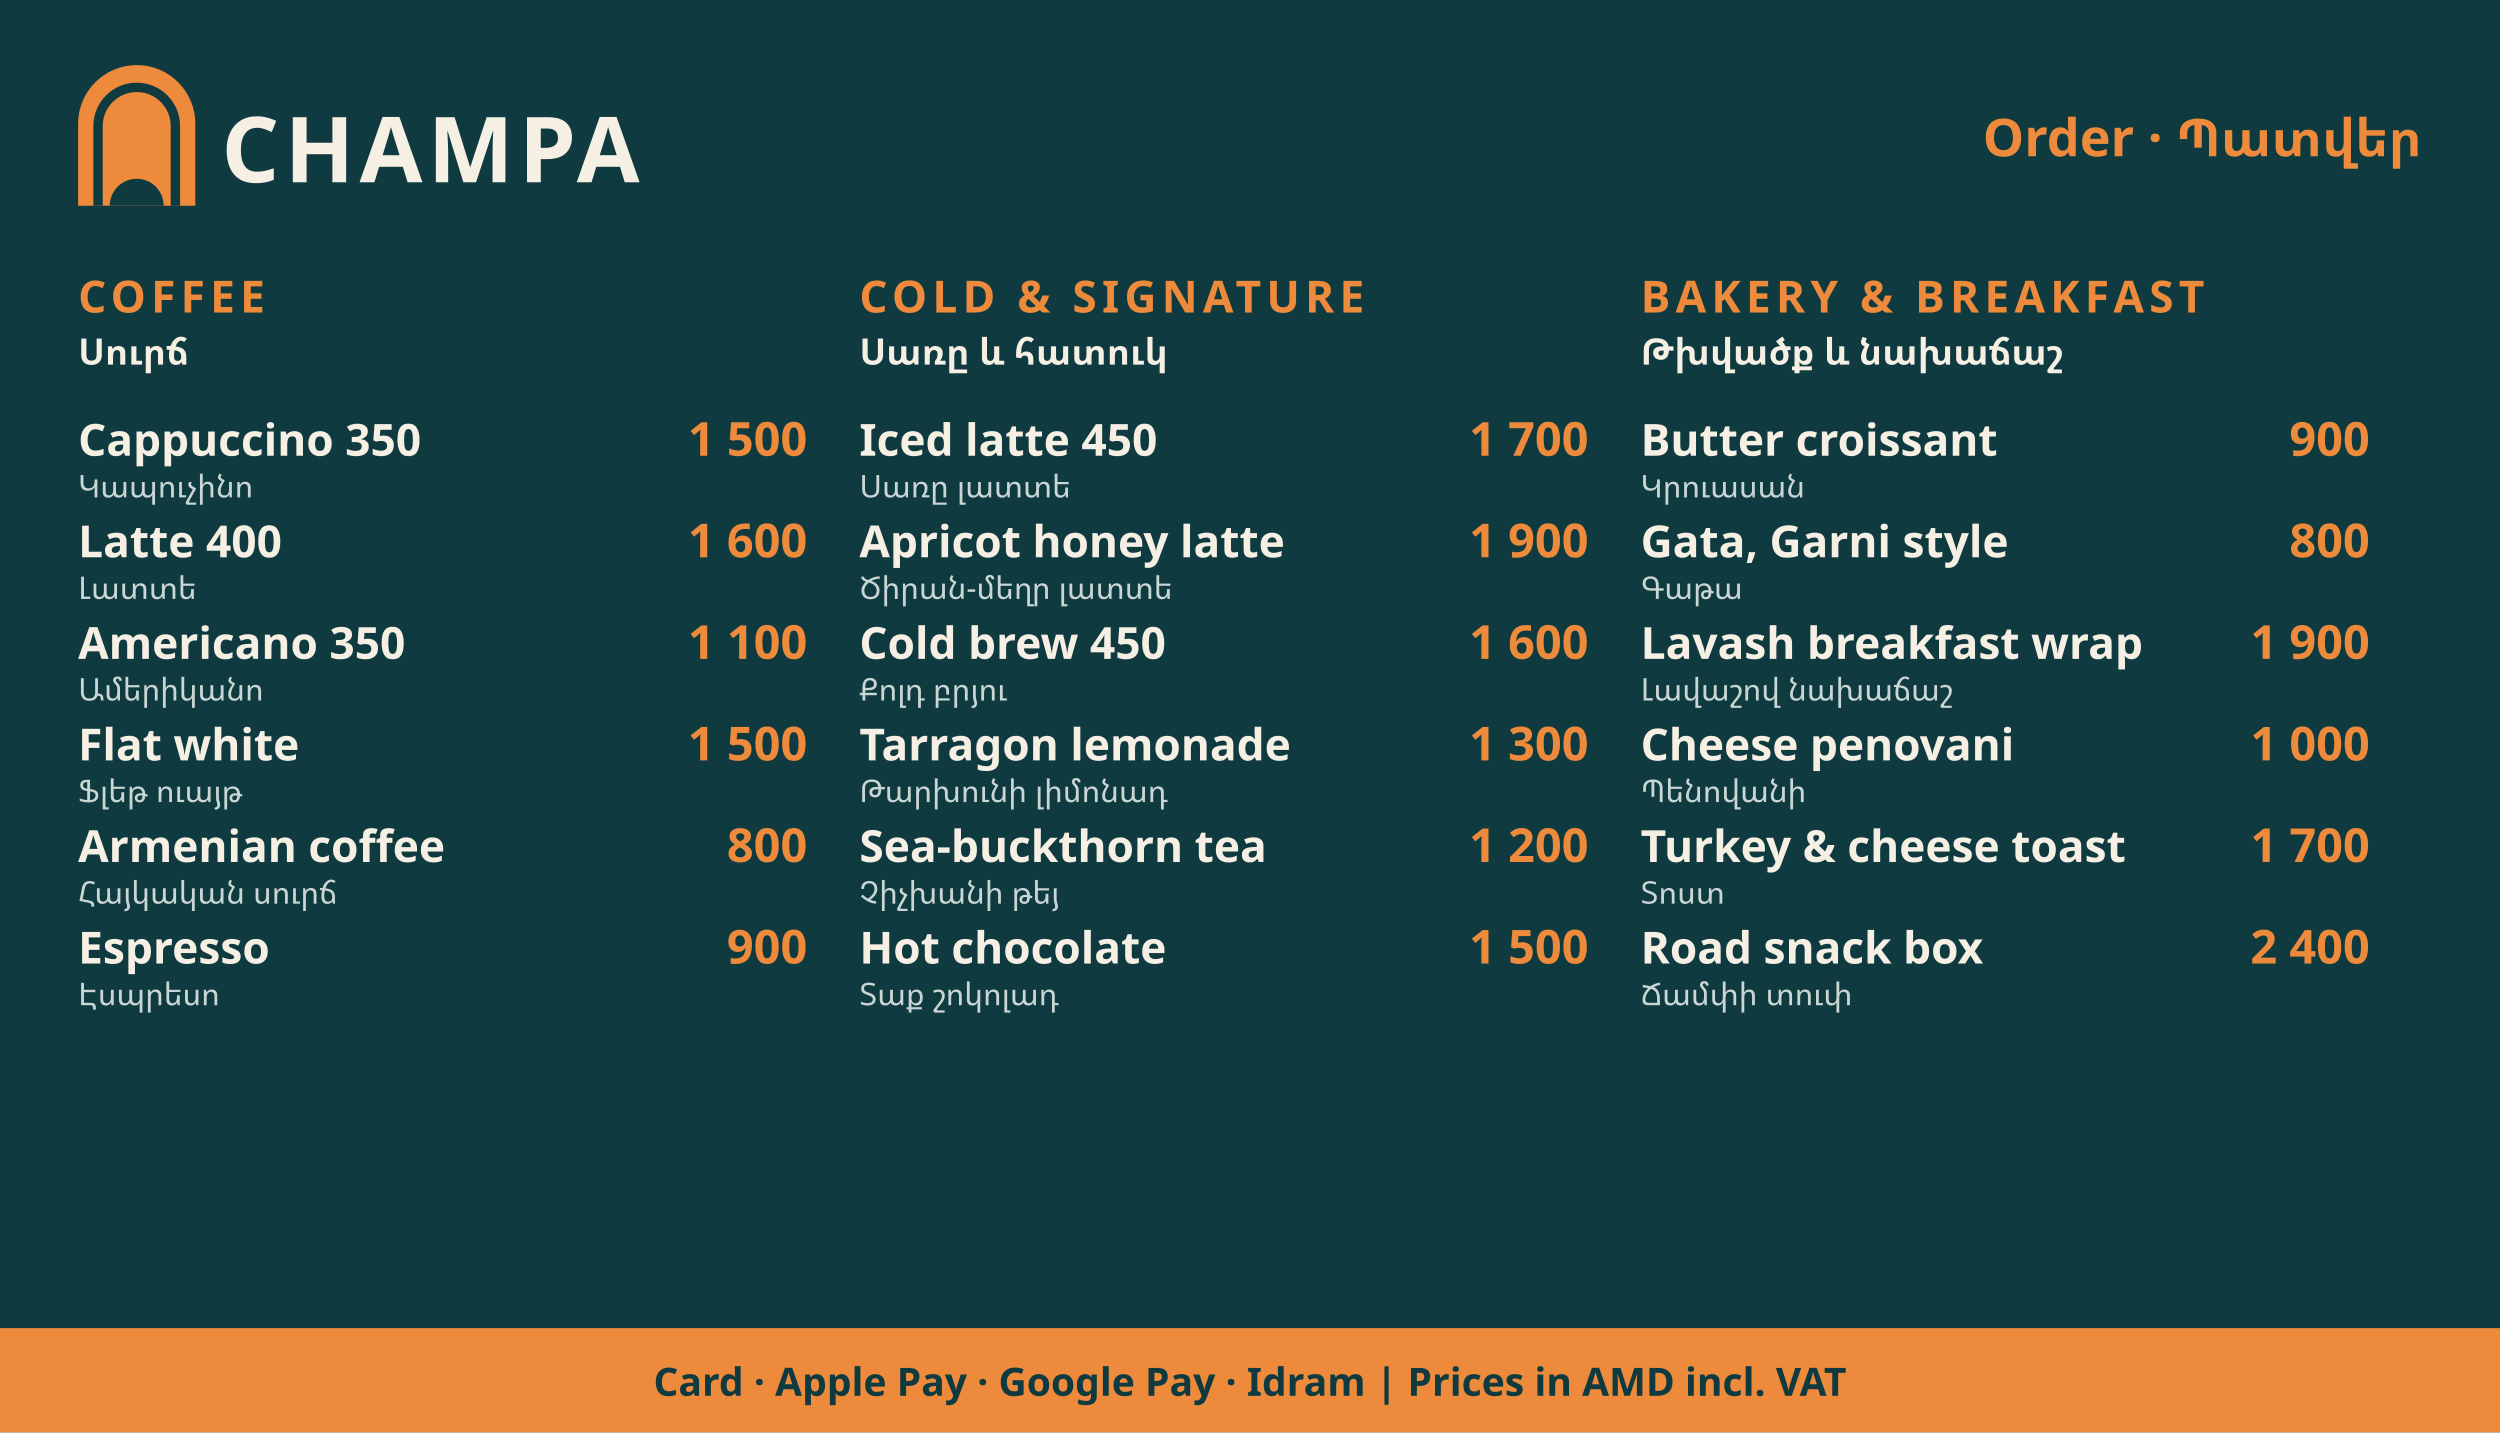
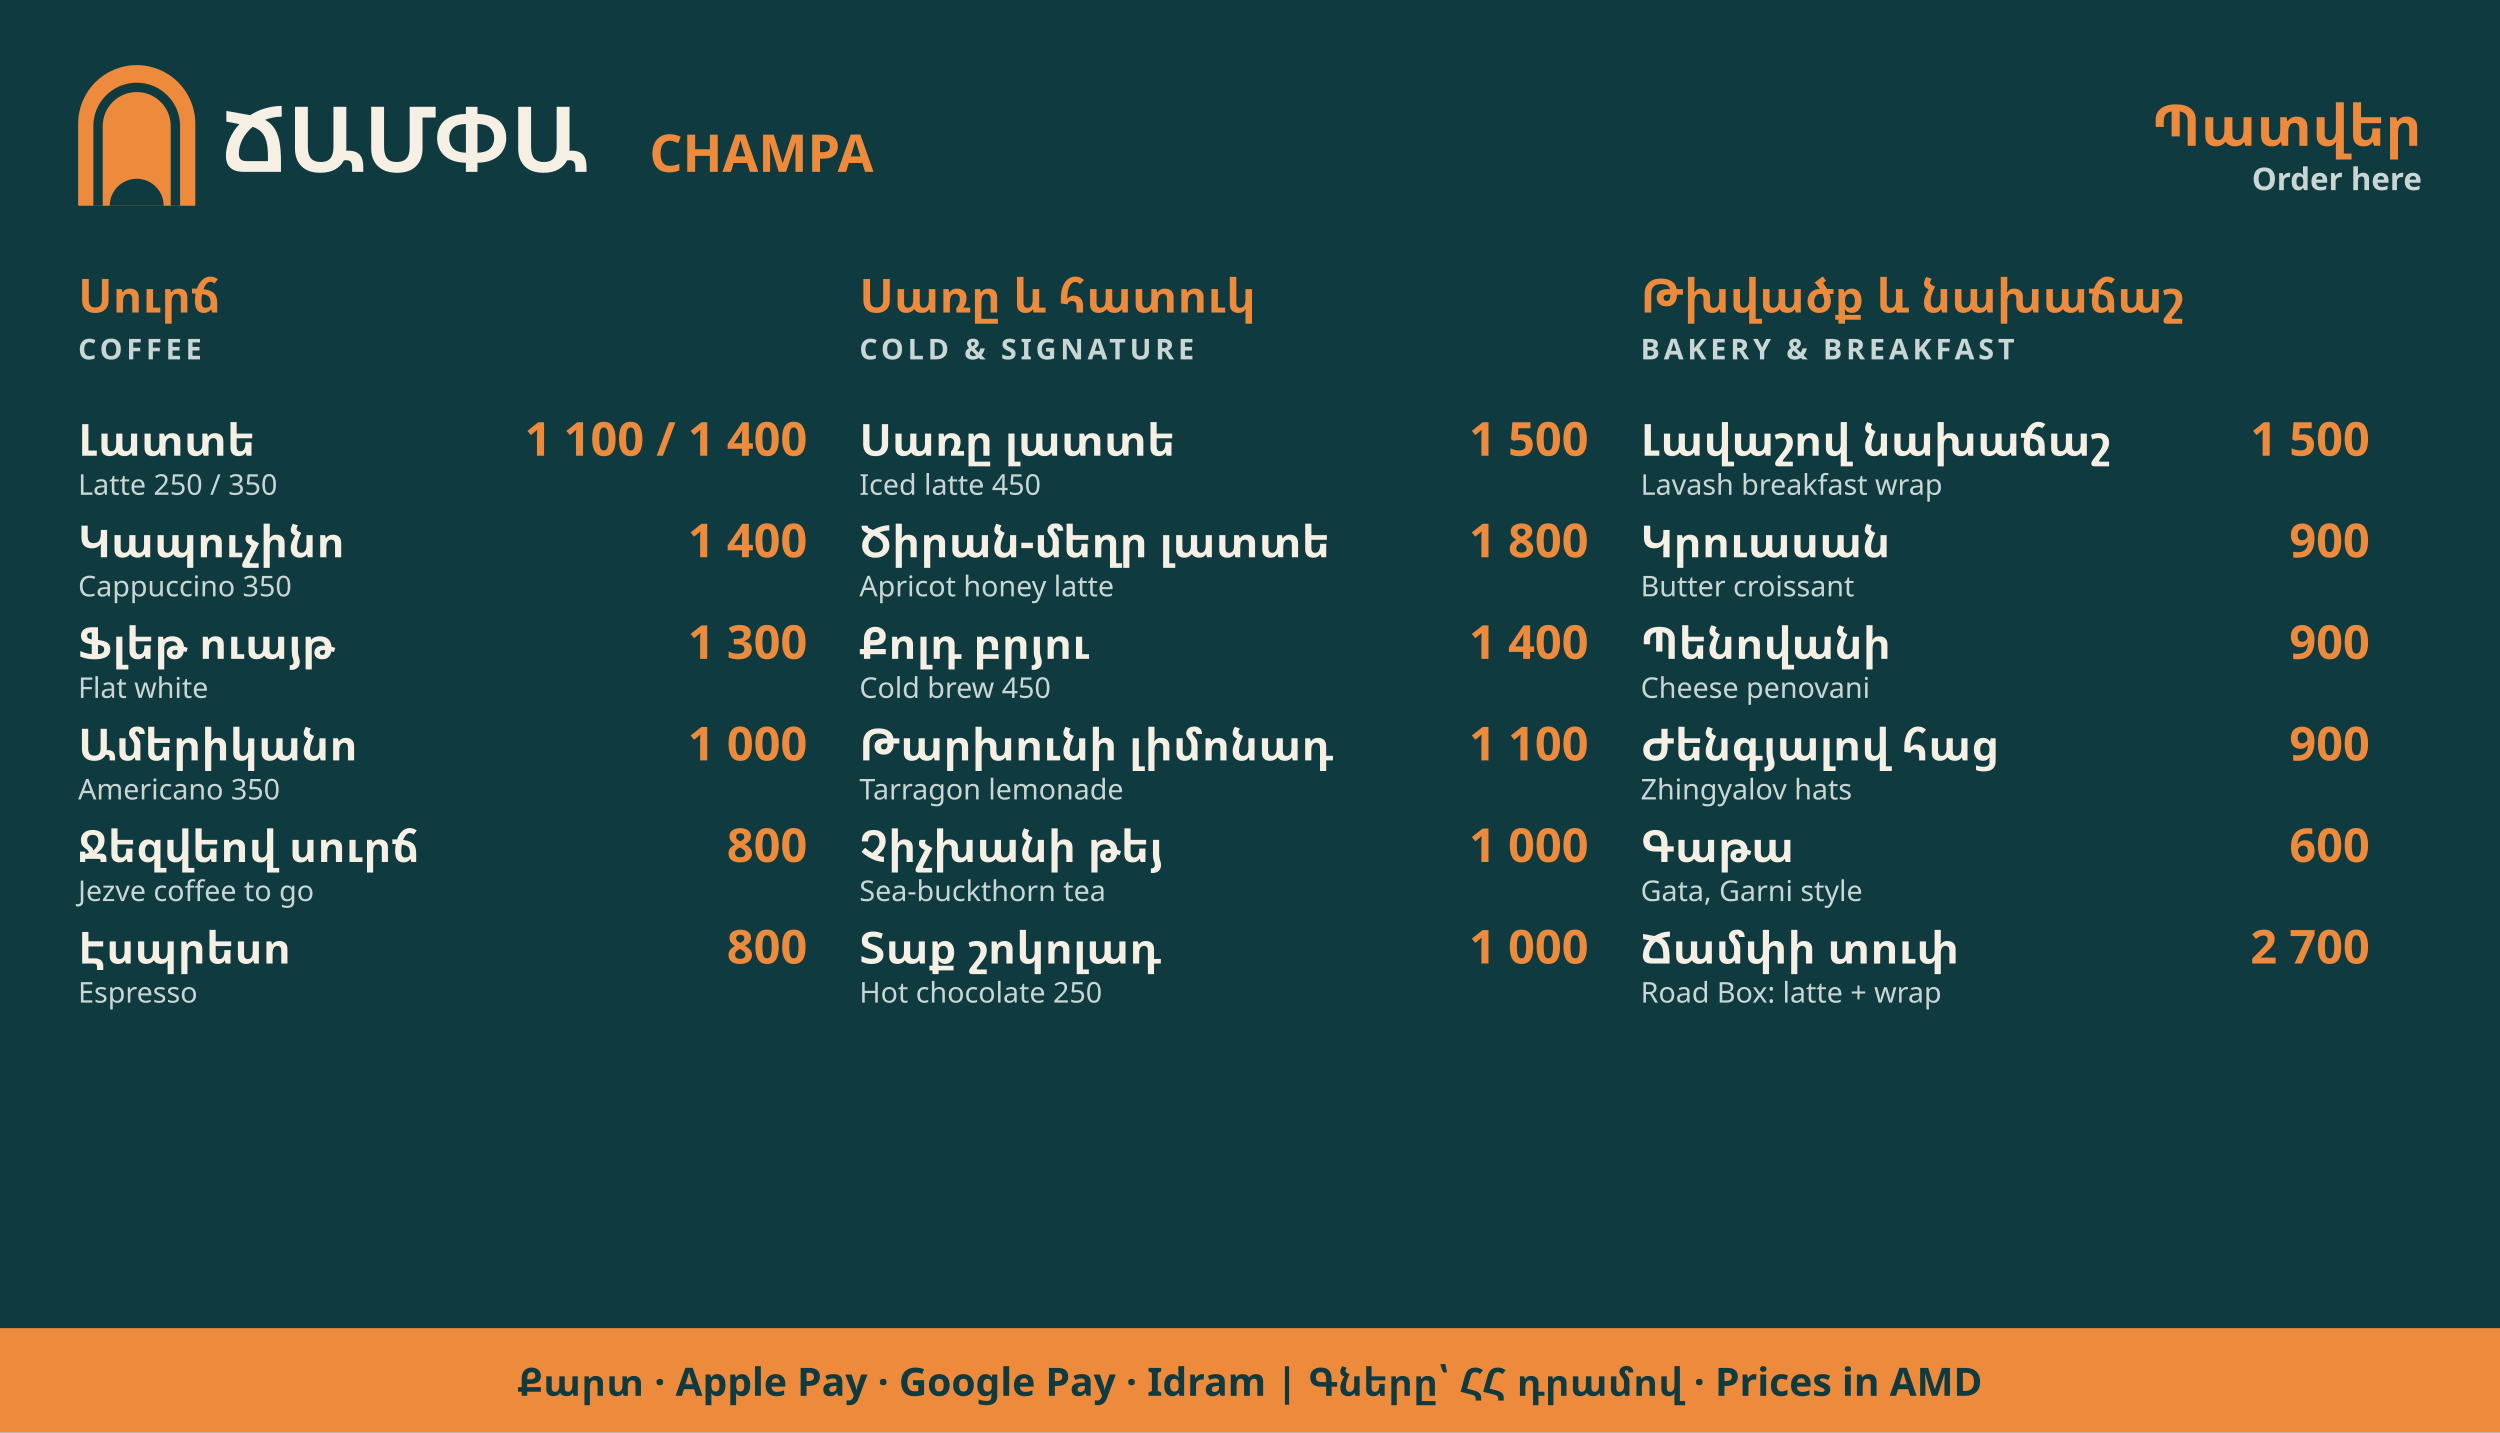
<svg xmlns="http://www.w3.org/2000/svg" width="1920" height="1100" viewBox="0 0 1920 1100">
  <defs />
  <rect width="1920" height="1100" fill="#0F3B40" />
  <g transform="translate(60,50) scale(0.9)">
    <path d="M0,120 V50 A50,50 0 0 1 100,50 V120 Z" fill="#EE8A3B" />
    <path d="M17,120 V52 A33,33 0 0 1 83,52 V120" fill="none" stroke="#0F3B40" stroke-width="8" />
    <path d="M27,120 A23,23 0 0 1 73,120 Z" fill="#0F3B40" />
  </g>
-   <text x="170" y="140" font-family="'Unbounded', 'Noto Sans Armenian', sans-serif" font-size="70" font-weight="800" fill="#F6EFE4" text-anchor="start" letter-spacing="4">CHAMPA</text>
-   <text x="1860" y="120" font-family="'Noto Sans Armenian', sans-serif" font-size="40" font-weight="700" fill="#EE8A3B" text-anchor="end" letter-spacing="0">Order · Պատվեր</text>
-   <text x="60.0" y="240" font-family="'Unbounded', 'Noto Sans Armenian', sans-serif" font-size="34" font-weight="800" fill="#EE8A3B" text-anchor="start" letter-spacing="4">COFFEE</text>
-   <text x="60.0" y="280" font-family="'Noto Sans Armenian', sans-serif" font-size="28" font-weight="600" fill="#F6EFE4" text-anchor="start" letter-spacing="0">Սուրճ</text>
-   <text x="60.0" y="350" font-family="'Manrope', 'Noto Sans Armenian', sans-serif" font-size="34" font-weight="700" fill="#F6EFE4" text-anchor="start" letter-spacing="0">Cappuccino 350</text>
-   <text x="60.0" y="382" font-family="'Noto Sans Armenian', sans-serif" font-size="24" font-weight="500" fill="#c9d6d3" text-anchor="start" letter-spacing="0">Կապուչինո</text>
-   <text x="620.0" y="350" font-family="'Manrope', 'Noto Sans Armenian', sans-serif" font-size="36" font-weight="800" fill="#EE8A3B" text-anchor="end" letter-spacing="0">1 500</text>
-   <text x="60.0" y="428" font-family="'Manrope', 'Noto Sans Armenian', sans-serif" font-size="34" font-weight="700" fill="#F6EFE4" text-anchor="start" letter-spacing="0">Latte 400</text>
-   <text x="60.0" y="460" font-family="'Noto Sans Armenian', sans-serif" font-size="24" font-weight="500" fill="#c9d6d3" text-anchor="start" letter-spacing="0">Լատտե</text>
-   <text x="620.0" y="428" font-family="'Manrope', 'Noto Sans Armenian', sans-serif" font-size="36" font-weight="800" fill="#EE8A3B" text-anchor="end" letter-spacing="0">1 600</text>
-   <text x="60.0" y="506" font-family="'Manrope', 'Noto Sans Armenian', sans-serif" font-size="34" font-weight="700" fill="#F6EFE4" text-anchor="start" letter-spacing="0">Americano 350</text>
-   <text x="60.0" y="538" font-family="'Noto Sans Armenian', sans-serif" font-size="24" font-weight="500" fill="#c9d6d3" text-anchor="start" letter-spacing="0">Ամերիկանո</text>
-   <text x="620.0" y="506" font-family="'Manrope', 'Noto Sans Armenian', sans-serif" font-size="36" font-weight="800" fill="#EE8A3B" text-anchor="end" letter-spacing="0">1 100</text>
-   <text x="60.0" y="584" font-family="'Manrope', 'Noto Sans Armenian', sans-serif" font-size="34" font-weight="700" fill="#F6EFE4" text-anchor="start" letter-spacing="0">Flat white</text>
-   <text x="60.0" y="616" font-family="'Noto Sans Armenian', sans-serif" font-size="24" font-weight="500" fill="#c9d6d3" text-anchor="start" letter-spacing="0">Ֆլեթ ուայթ</text>
-   <text x="620.0" y="584" font-family="'Manrope', 'Noto Sans Armenian', sans-serif" font-size="36" font-weight="800" fill="#EE8A3B" text-anchor="end" letter-spacing="0">1 500</text>
-   <text x="60.0" y="662" font-family="'Manrope', 'Noto Sans Armenian', sans-serif" font-size="34" font-weight="700" fill="#F6EFE4" text-anchor="start" letter-spacing="0">Armenian coffee</text>
-   <text x="60.0" y="694" font-family="'Noto Sans Armenian', sans-serif" font-size="24" font-weight="500" fill="#c9d6d3" text-anchor="start" letter-spacing="0">Հայկական սուրճ</text>
+   <text x="170" y="132" font-family="'Noto Sans Armenian', sans-serif" font-size="70" font-weight="800" fill="#F6EFE4" text-anchor="start" textLength="304.8" lengthAdjust="spacingAndGlyphs">ՃԱՄՓԱ</text>
+   <text x="498.75" y="132" font-family="'Unbounded', 'Noto Sans Armenian', sans-serif" font-size="40" font-weight="800" fill="#EE8A3B" text-anchor="start" textLength="251.9" lengthAdjust="spacingAndGlyphs">CHAMPA</text>
+   <text x="1860" y="112" font-family="'Noto Sans Armenian', sans-serif" font-size="44" font-weight="800" fill="#EE8A3B" text-anchor="end" letter-spacing="0">Պատվեր</text>
+   <text x="1860" y="146" font-family="'Manrope', 'Noto Sans Armenian', sans-serif" font-size="24" font-weight="600" fill="#c9d6d3" text-anchor="end" letter-spacing="0">Order here</text>
+   <text x="60.0" y="240" font-family="'Noto Sans Armenian', sans-serif" font-size="36" font-weight="800" fill="#EE8A3B" text-anchor="start" letter-spacing="0">Սուրճ</text>
+   <text x="60.0" y="276" font-family="'Unbounded', 'Noto Sans Armenian', sans-serif" font-size="22" font-weight="700" fill="#c9d6d3" text-anchor="start" letter-spacing="3">COFFEE</text>
+   <text x="60.0" y="350" font-family="'Noto Sans Armenian', sans-serif" font-size="34" font-weight="700" fill="#F6EFE4" text-anchor="start" letter-spacing="0">Լատտե</text>
+   <text x="60.0" y="380" font-family="'Manrope', 'Noto Sans Armenian', sans-serif" font-size="22" font-weight="500" fill="#c9d6d3" text-anchor="start" letter-spacing="0">Latte 250 / 350</text>
+   <text x="620.0" y="350" font-family="'Manrope', 'Noto Sans Armenian', sans-serif" font-size="36" font-weight="800" fill="#EE8A3B" text-anchor="end" letter-spacing="0">1 100 / 1 400</text>
+   <text x="60.0" y="428" font-family="'Noto Sans Armenian', sans-serif" font-size="34" font-weight="700" fill="#F6EFE4" text-anchor="start" letter-spacing="0">Կապուչինո</text>
+   <text x="60.0" y="458" font-family="'Manrope', 'Noto Sans Armenian', sans-serif" font-size="22" font-weight="500" fill="#c9d6d3" text-anchor="start" letter-spacing="0">Cappuccino 350</text>
+   <text x="620.0" y="428" font-family="'Manrope', 'Noto Sans Armenian', sans-serif" font-size="36" font-weight="800" fill="#EE8A3B" text-anchor="end" letter-spacing="0">1 400</text>
+   <text x="60.0" y="506" font-family="'Noto Sans Armenian', sans-serif" font-size="34" font-weight="700" fill="#F6EFE4" text-anchor="start" letter-spacing="0">Ֆլեթ ուայթ</text>
+   <text x="60.0" y="536" font-family="'Manrope', 'Noto Sans Armenian', sans-serif" font-size="22" font-weight="500" fill="#c9d6d3" text-anchor="start" letter-spacing="0">Flat white</text>
+   <text x="620.0" y="506" font-family="'Manrope', 'Noto Sans Armenian', sans-serif" font-size="36" font-weight="800" fill="#EE8A3B" text-anchor="end" letter-spacing="0">1 300</text>
+   <text x="60.0" y="584" font-family="'Noto Sans Armenian', sans-serif" font-size="34" font-weight="700" fill="#F6EFE4" text-anchor="start" letter-spacing="0">Ամերիկանո</text>
+   <text x="60.0" y="614" font-family="'Manrope', 'Noto Sans Armenian', sans-serif" font-size="22" font-weight="500" fill="#c9d6d3" text-anchor="start" letter-spacing="0">Americano 350</text>
+   <text x="620.0" y="584" font-family="'Manrope', 'Noto Sans Armenian', sans-serif" font-size="36" font-weight="800" fill="#EE8A3B" text-anchor="end" letter-spacing="0">1 000</text>
+   <text x="60.0" y="662" font-family="'Noto Sans Armenian', sans-serif" font-size="34" font-weight="700" fill="#F6EFE4" text-anchor="start" letter-spacing="0">Ջեզվեով սուրճ</text>
+   <text x="60.0" y="692" font-family="'Manrope', 'Noto Sans Armenian', sans-serif" font-size="22" font-weight="500" fill="#c9d6d3" text-anchor="start" letter-spacing="0">Jezve coffee to go</text>
  <text x="620.0" y="662" font-family="'Manrope', 'Noto Sans Armenian', sans-serif" font-size="36" font-weight="800" fill="#EE8A3B" text-anchor="end" letter-spacing="0">800</text>
-   <text x="60.0" y="740" font-family="'Manrope', 'Noto Sans Armenian', sans-serif" font-size="34" font-weight="700" fill="#F6EFE4" text-anchor="start" letter-spacing="0">Espresso</text>
-   <text x="60.0" y="772" font-family="'Noto Sans Armenian', sans-serif" font-size="24" font-weight="500" fill="#c9d6d3" text-anchor="start" letter-spacing="0">Էսպրեսո</text>
-   <text x="620.0" y="740" font-family="'Manrope', 'Noto Sans Armenian', sans-serif" font-size="36" font-weight="800" fill="#EE8A3B" text-anchor="end" letter-spacing="0">900</text>
-   <text x="660.0" y="240" font-family="'Unbounded', 'Noto Sans Armenian', sans-serif" font-size="34" font-weight="800" fill="#EE8A3B" text-anchor="start" letter-spacing="4">COLD &amp; SIGNATURE</text>
-   <text x="660.0" y="280" font-family="'Noto Sans Armenian', sans-serif" font-size="28" font-weight="600" fill="#F6EFE4" text-anchor="start" letter-spacing="0">Սառը և հատուկ</text>
-   <text x="660.0" y="350" font-family="'Manrope', 'Noto Sans Armenian', sans-serif" font-size="34" font-weight="700" fill="#F6EFE4" text-anchor="start" letter-spacing="0">Iced latte 450</text>
-   <text x="660.0" y="382" font-family="'Noto Sans Armenian', sans-serif" font-size="24" font-weight="500" fill="#c9d6d3" text-anchor="start" letter-spacing="0">Սառը լատտե</text>
-   <text x="1220.0" y="350" font-family="'Manrope', 'Noto Sans Armenian', sans-serif" font-size="36" font-weight="800" fill="#EE8A3B" text-anchor="end" letter-spacing="0">1 700</text>
-   <text x="660.0" y="428" font-family="'Manrope', 'Noto Sans Armenian', sans-serif" font-size="34" font-weight="700" fill="#F6EFE4" text-anchor="start" letter-spacing="0">Apricot honey latte</text>
-   <text x="660.0" y="460" font-family="'Noto Sans Armenian', sans-serif" font-size="24" font-weight="500" fill="#c9d6d3" text-anchor="start" letter-spacing="0">Ծիրան-մեղր լատտե</text>
-   <text x="1220.0" y="428" font-family="'Manrope', 'Noto Sans Armenian', sans-serif" font-size="36" font-weight="800" fill="#EE8A3B" text-anchor="end" letter-spacing="0">1 900</text>
-   <text x="660.0" y="506" font-family="'Manrope', 'Noto Sans Armenian', sans-serif" font-size="34" font-weight="700" fill="#F6EFE4" text-anchor="start" letter-spacing="0">Cold brew 450</text>
-   <text x="660.0" y="538" font-family="'Noto Sans Armenian', sans-serif" font-size="24" font-weight="500" fill="#c9d6d3" text-anchor="start" letter-spacing="0">Քոլդ բրյու</text>
-   <text x="1220.0" y="506" font-family="'Manrope', 'Noto Sans Armenian', sans-serif" font-size="36" font-weight="800" fill="#EE8A3B" text-anchor="end" letter-spacing="0">1 600</text>
-   <text x="660.0" y="584" font-family="'Manrope', 'Noto Sans Armenian', sans-serif" font-size="34" font-weight="700" fill="#F6EFE4" text-anchor="start" letter-spacing="0">Tarragon lemonade</text>
-   <text x="660.0" y="616" font-family="'Noto Sans Armenian', sans-serif" font-size="24" font-weight="500" fill="#c9d6d3" text-anchor="start" letter-spacing="0">Թարխունի լիմոնադ</text>
-   <text x="1220.0" y="584" font-family="'Manrope', 'Noto Sans Armenian', sans-serif" font-size="36" font-weight="800" fill="#EE8A3B" text-anchor="end" letter-spacing="0">1 300</text>
-   <text x="660.0" y="662" font-family="'Manrope', 'Noto Sans Armenian', sans-serif" font-size="34" font-weight="700" fill="#F6EFE4" text-anchor="start" letter-spacing="0">Sea-buckthorn tea</text>
-   <text x="660.0" y="694" font-family="'Noto Sans Armenian', sans-serif" font-size="24" font-weight="500" fill="#c9d6d3" text-anchor="start" letter-spacing="0">Չիչխանի թեյ</text>
-   <text x="1220.0" y="662" font-family="'Manrope', 'Noto Sans Armenian', sans-serif" font-size="36" font-weight="800" fill="#EE8A3B" text-anchor="end" letter-spacing="0">1 200</text>
-   <text x="660.0" y="740" font-family="'Manrope', 'Noto Sans Armenian', sans-serif" font-size="34" font-weight="700" fill="#F6EFE4" text-anchor="start" letter-spacing="0">Hot chocolate</text>
-   <text x="660.0" y="772" font-family="'Noto Sans Armenian', sans-serif" font-size="24" font-weight="500" fill="#c9d6d3" text-anchor="start" letter-spacing="0">Տաք շոկոլադ</text>
-   <text x="1220.0" y="740" font-family="'Manrope', 'Noto Sans Armenian', sans-serif" font-size="36" font-weight="800" fill="#EE8A3B" text-anchor="end" letter-spacing="0">1 500</text>
-   <text x="1260.0" y="240" font-family="'Unbounded', 'Noto Sans Armenian', sans-serif" font-size="34" font-weight="800" fill="#EE8A3B" text-anchor="start" letter-spacing="4">BAKERY &amp; BREAKFAST</text>
-   <text x="1260.0" y="280" font-family="'Noto Sans Armenian', sans-serif" font-size="28" font-weight="600" fill="#F6EFE4" text-anchor="start" letter-spacing="0">Թխվածք և նախաճաշ</text>
-   <text x="1260.0" y="350" font-family="'Manrope', 'Noto Sans Armenian', sans-serif" font-size="34" font-weight="700" fill="#F6EFE4" text-anchor="start" letter-spacing="0">Butter croissant</text>
-   <text x="1260.0" y="382" font-family="'Noto Sans Armenian', sans-serif" font-size="24" font-weight="500" fill="#c9d6d3" text-anchor="start" letter-spacing="0">Կրուասան</text>
-   <text x="1820.0" y="350" font-family="'Manrope', 'Noto Sans Armenian', sans-serif" font-size="36" font-weight="800" fill="#EE8A3B" text-anchor="end" letter-spacing="0">900</text>
-   <text x="1260.0" y="428" font-family="'Manrope', 'Noto Sans Armenian', sans-serif" font-size="34" font-weight="700" fill="#F6EFE4" text-anchor="start" letter-spacing="0">Gata, Garni style</text>
-   <text x="1260.0" y="460" font-family="'Noto Sans Armenian', sans-serif" font-size="24" font-weight="500" fill="#c9d6d3" text-anchor="start" letter-spacing="0">Գաթա</text>
-   <text x="1820.0" y="428" font-family="'Manrope', 'Noto Sans Armenian', sans-serif" font-size="36" font-weight="800" fill="#EE8A3B" text-anchor="end" letter-spacing="0">800</text>
-   <text x="1260.0" y="506" font-family="'Manrope', 'Noto Sans Armenian', sans-serif" font-size="34" font-weight="700" fill="#F6EFE4" text-anchor="start" letter-spacing="0">Lavash breakfast wrap</text>
-   <text x="1260.0" y="538" font-family="'Noto Sans Armenian', sans-serif" font-size="24" font-weight="500" fill="#c9d6d3" text-anchor="start" letter-spacing="0">Լավաշով նախաճաշ</text>
-   <text x="1820.0" y="506" font-family="'Manrope', 'Noto Sans Armenian', sans-serif" font-size="36" font-weight="800" fill="#EE8A3B" text-anchor="end" letter-spacing="0">1 900</text>
-   <text x="1260.0" y="584" font-family="'Manrope', 'Noto Sans Armenian', sans-serif" font-size="34" font-weight="700" fill="#F6EFE4" text-anchor="start" letter-spacing="0">Cheese penovani</text>
-   <text x="1260.0" y="616" font-family="'Noto Sans Armenian', sans-serif" font-size="24" font-weight="500" fill="#c9d6d3" text-anchor="start" letter-spacing="0">Պենովանի</text>
-   <text x="1820.0" y="584" font-family="'Manrope', 'Noto Sans Armenian', sans-serif" font-size="36" font-weight="800" fill="#EE8A3B" text-anchor="end" letter-spacing="0">1 000</text>
-   <text x="1260.0" y="662" font-family="'Manrope', 'Noto Sans Armenian', sans-serif" font-size="34" font-weight="700" fill="#F6EFE4" text-anchor="start" letter-spacing="0">Turkey &amp; cheese toast</text>
-   <text x="1260.0" y="694" font-family="'Noto Sans Armenian', sans-serif" font-size="24" font-weight="500" fill="#c9d6d3" text-anchor="start" letter-spacing="0">Տոստ</text>
-   <text x="1820.0" y="662" font-family="'Manrope', 'Noto Sans Armenian', sans-serif" font-size="36" font-weight="800" fill="#EE8A3B" text-anchor="end" letter-spacing="0">1 700</text>
-   <text x="1260.0" y="740" font-family="'Manrope', 'Noto Sans Armenian', sans-serif" font-size="34" font-weight="700" fill="#F6EFE4" text-anchor="start" letter-spacing="0">Road snack box</text>
-   <text x="1260.0" y="772" font-family="'Noto Sans Armenian', sans-serif" font-size="24" font-weight="500" fill="#c9d6d3" text-anchor="start" letter-spacing="0">Ճամփի տուփ</text>
-   <text x="1820.0" y="740" font-family="'Manrope', 'Noto Sans Armenian', sans-serif" font-size="36" font-weight="800" fill="#EE8A3B" text-anchor="end" letter-spacing="0">2 400</text>
+   <text x="60.0" y="740" font-family="'Noto Sans Armenian', sans-serif" font-size="34" font-weight="700" fill="#F6EFE4" text-anchor="start" letter-spacing="0">Էսպրեսո</text>
+   <text x="60.0" y="770" font-family="'Manrope', 'Noto Sans Armenian', sans-serif" font-size="22" font-weight="500" fill="#c9d6d3" text-anchor="start" letter-spacing="0">Espresso</text>
+   <text x="620.0" y="740" font-family="'Manrope', 'Noto Sans Armenian', sans-serif" font-size="36" font-weight="800" fill="#EE8A3B" text-anchor="end" letter-spacing="0">800</text>
+   <text x="660.0" y="240" font-family="'Noto Sans Armenian', sans-serif" font-size="36" font-weight="800" fill="#EE8A3B" text-anchor="start" letter-spacing="0">Սառը և հատուկ</text>
+   <text x="660.0" y="276" font-family="'Unbounded', 'Noto Sans Armenian', sans-serif" font-size="22" font-weight="700" fill="#c9d6d3" text-anchor="start" letter-spacing="3">COLD &amp; SIGNATURE</text>
+   <text x="660.0" y="350" font-family="'Noto Sans Armenian', sans-serif" font-size="34" font-weight="700" fill="#F6EFE4" text-anchor="start" letter-spacing="0">Սառը լատտե</text>
+   <text x="660.0" y="380" font-family="'Manrope', 'Noto Sans Armenian', sans-serif" font-size="22" font-weight="500" fill="#c9d6d3" text-anchor="start" letter-spacing="0">Iced latte 450</text>
+   <text x="1220.0" y="350" font-family="'Manrope', 'Noto Sans Armenian', sans-serif" font-size="36" font-weight="800" fill="#EE8A3B" text-anchor="end" letter-spacing="0">1 500</text>
+   <text x="660.0" y="428" font-family="'Noto Sans Armenian', sans-serif" font-size="34" font-weight="700" fill="#F6EFE4" text-anchor="start" letter-spacing="0">Ծիրան-մեղր լատտե</text>
+   <text x="660.0" y="458" font-family="'Manrope', 'Noto Sans Armenian', sans-serif" font-size="22" font-weight="500" fill="#c9d6d3" text-anchor="start" letter-spacing="0">Apricot honey latte</text>
+   <text x="1220.0" y="428" font-family="'Manrope', 'Noto Sans Armenian', sans-serif" font-size="36" font-weight="800" fill="#EE8A3B" text-anchor="end" letter-spacing="0">1 800</text>
+   <text x="660.0" y="506" font-family="'Noto Sans Armenian', sans-serif" font-size="34" font-weight="700" fill="#F6EFE4" text-anchor="start" letter-spacing="0">Քոլդ բրյու</text>
+   <text x="660.0" y="536" font-family="'Manrope', 'Noto Sans Armenian', sans-serif" font-size="22" font-weight="500" fill="#c9d6d3" text-anchor="start" letter-spacing="0">Cold brew 450</text>
+   <text x="1220.0" y="506" font-family="'Manrope', 'Noto Sans Armenian', sans-serif" font-size="36" font-weight="800" fill="#EE8A3B" text-anchor="end" letter-spacing="0">1 400</text>
+   <text x="660.0" y="584" font-family="'Noto Sans Armenian', sans-serif" font-size="34" font-weight="700" fill="#F6EFE4" text-anchor="start" letter-spacing="0">Թարխունի լիմոնադ</text>
+   <text x="660.0" y="614" font-family="'Manrope', 'Noto Sans Armenian', sans-serif" font-size="22" font-weight="500" fill="#c9d6d3" text-anchor="start" letter-spacing="0">Tarragon lemonade</text>
+   <text x="1220.0" y="584" font-family="'Manrope', 'Noto Sans Armenian', sans-serif" font-size="36" font-weight="800" fill="#EE8A3B" text-anchor="end" letter-spacing="0">1 100</text>
+   <text x="660.0" y="662" font-family="'Noto Sans Armenian', sans-serif" font-size="34" font-weight="700" fill="#F6EFE4" text-anchor="start" letter-spacing="0">Չիչխանի թեյ</text>
+   <text x="660.0" y="692" font-family="'Manrope', 'Noto Sans Armenian', sans-serif" font-size="22" font-weight="500" fill="#c9d6d3" text-anchor="start" letter-spacing="0">Sea-buckthorn tea</text>
+   <text x="1220.0" y="662" font-family="'Manrope', 'Noto Sans Armenian', sans-serif" font-size="36" font-weight="800" fill="#EE8A3B" text-anchor="end" letter-spacing="0">1 000</text>
+   <text x="660.0" y="740" font-family="'Noto Sans Armenian', sans-serif" font-size="34" font-weight="700" fill="#F6EFE4" text-anchor="start" letter-spacing="0">Տաք շոկոլադ</text>
+   <text x="660.0" y="770" font-family="'Manrope', 'Noto Sans Armenian', sans-serif" font-size="22" font-weight="500" fill="#c9d6d3" text-anchor="start" letter-spacing="0">Hot chocolate 250</text>
+   <text x="1220.0" y="740" font-family="'Manrope', 'Noto Sans Armenian', sans-serif" font-size="36" font-weight="800" fill="#EE8A3B" text-anchor="end" letter-spacing="0">1 000</text>
+   <text x="1260.0" y="240" font-family="'Noto Sans Armenian', sans-serif" font-size="36" font-weight="800" fill="#EE8A3B" text-anchor="start" letter-spacing="0">Թխվածք և նախաճաշ</text>
+   <text x="1260.0" y="276" font-family="'Unbounded', 'Noto Sans Armenian', sans-serif" font-size="22" font-weight="700" fill="#c9d6d3" text-anchor="start" letter-spacing="3">BAKERY &amp; BREAKFAST</text>
+   <text x="1260.0" y="350" font-family="'Noto Sans Armenian', sans-serif" font-size="34" font-weight="700" fill="#F6EFE4" text-anchor="start" letter-spacing="0">Լավաշով նախաճաշ</text>
+   <text x="1260.0" y="380" font-family="'Manrope', 'Noto Sans Armenian', sans-serif" font-size="22" font-weight="500" fill="#c9d6d3" text-anchor="start" letter-spacing="0">Lavash breakfast wrap</text>
+   <text x="1820.0" y="350" font-family="'Manrope', 'Noto Sans Armenian', sans-serif" font-size="36" font-weight="800" fill="#EE8A3B" text-anchor="end" letter-spacing="0">1 500</text>
+   <text x="1260.0" y="428" font-family="'Noto Sans Armenian', sans-serif" font-size="34" font-weight="700" fill="#F6EFE4" text-anchor="start" letter-spacing="0">Կրուասան</text>
+   <text x="1260.0" y="458" font-family="'Manrope', 'Noto Sans Armenian', sans-serif" font-size="22" font-weight="500" fill="#c9d6d3" text-anchor="start" letter-spacing="0">Butter croissant</text>
+   <text x="1820.0" y="428" font-family="'Manrope', 'Noto Sans Armenian', sans-serif" font-size="36" font-weight="800" fill="#EE8A3B" text-anchor="end" letter-spacing="0">900</text>
+   <text x="1260.0" y="506" font-family="'Noto Sans Armenian', sans-serif" font-size="34" font-weight="700" fill="#F6EFE4" text-anchor="start" letter-spacing="0">Պենովանի</text>
+   <text x="1260.0" y="536" font-family="'Manrope', 'Noto Sans Armenian', sans-serif" font-size="22" font-weight="500" fill="#c9d6d3" text-anchor="start" letter-spacing="0">Cheese penovani</text>
+   <text x="1820.0" y="506" font-family="'Manrope', 'Noto Sans Armenian', sans-serif" font-size="36" font-weight="800" fill="#EE8A3B" text-anchor="end" letter-spacing="0">900</text>
+   <text x="1260.0" y="584" font-family="'Noto Sans Armenian', sans-serif" font-size="34" font-weight="700" fill="#F6EFE4" text-anchor="start" letter-spacing="0">Ժենգյալով հաց</text>
+   <text x="1260.0" y="614" font-family="'Manrope', 'Noto Sans Armenian', sans-serif" font-size="22" font-weight="500" fill="#c9d6d3" text-anchor="start" letter-spacing="0">Zhingyalov hats</text>
+   <text x="1820.0" y="584" font-family="'Manrope', 'Noto Sans Armenian', sans-serif" font-size="36" font-weight="800" fill="#EE8A3B" text-anchor="end" letter-spacing="0">900</text>
+   <text x="1260.0" y="662" font-family="'Noto Sans Armenian', sans-serif" font-size="34" font-weight="700" fill="#F6EFE4" text-anchor="start" letter-spacing="0">Գաթա</text>
+   <text x="1260.0" y="692" font-family="'Manrope', 'Noto Sans Armenian', sans-serif" font-size="22" font-weight="500" fill="#c9d6d3" text-anchor="start" letter-spacing="0">Gata, Garni style</text>
+   <text x="1820.0" y="662" font-family="'Manrope', 'Noto Sans Armenian', sans-serif" font-size="36" font-weight="800" fill="#EE8A3B" text-anchor="end" letter-spacing="0">600</text>
+   <text x="1260.0" y="740" font-family="'Noto Sans Armenian', sans-serif" font-size="34" font-weight="700" fill="#F6EFE4" text-anchor="start" letter-spacing="0">Ճամփի տուփ</text>
+   <text x="1260.0" y="770" font-family="'Manrope', 'Noto Sans Armenian', sans-serif" font-size="22" font-weight="500" fill="#c9d6d3" text-anchor="start" letter-spacing="0">Road Box: latte + wrap</text>
+   <text x="1820.0" y="740" font-family="'Manrope', 'Noto Sans Armenian', sans-serif" font-size="36" font-weight="800" fill="#EE8A3B" text-anchor="end" letter-spacing="0">2 700</text>
  <rect y="1020" width="1920" height="80" fill="#EE8A3B" />
-   <text x="960.0" y="1072" font-family="'Manrope', 'Noto Sans Armenian', sans-serif" font-size="30" font-weight="700" fill="#0F3B40" text-anchor="middle" letter-spacing="0">Card · Apple Pay · Google Pay · Idram   |   Prices in AMD incl. VAT</text>
+   <text x="960.0" y="1072" font-family="'Noto Sans Armenian', sans-serif" font-size="30" font-weight="700" fill="#0F3B40" text-anchor="middle" letter-spacing="0">Քարտ · Apple Pay · Google Pay · Idram   |   Գները՝ ՀՀ դրամով · Prices in AMD</text>
</svg>
